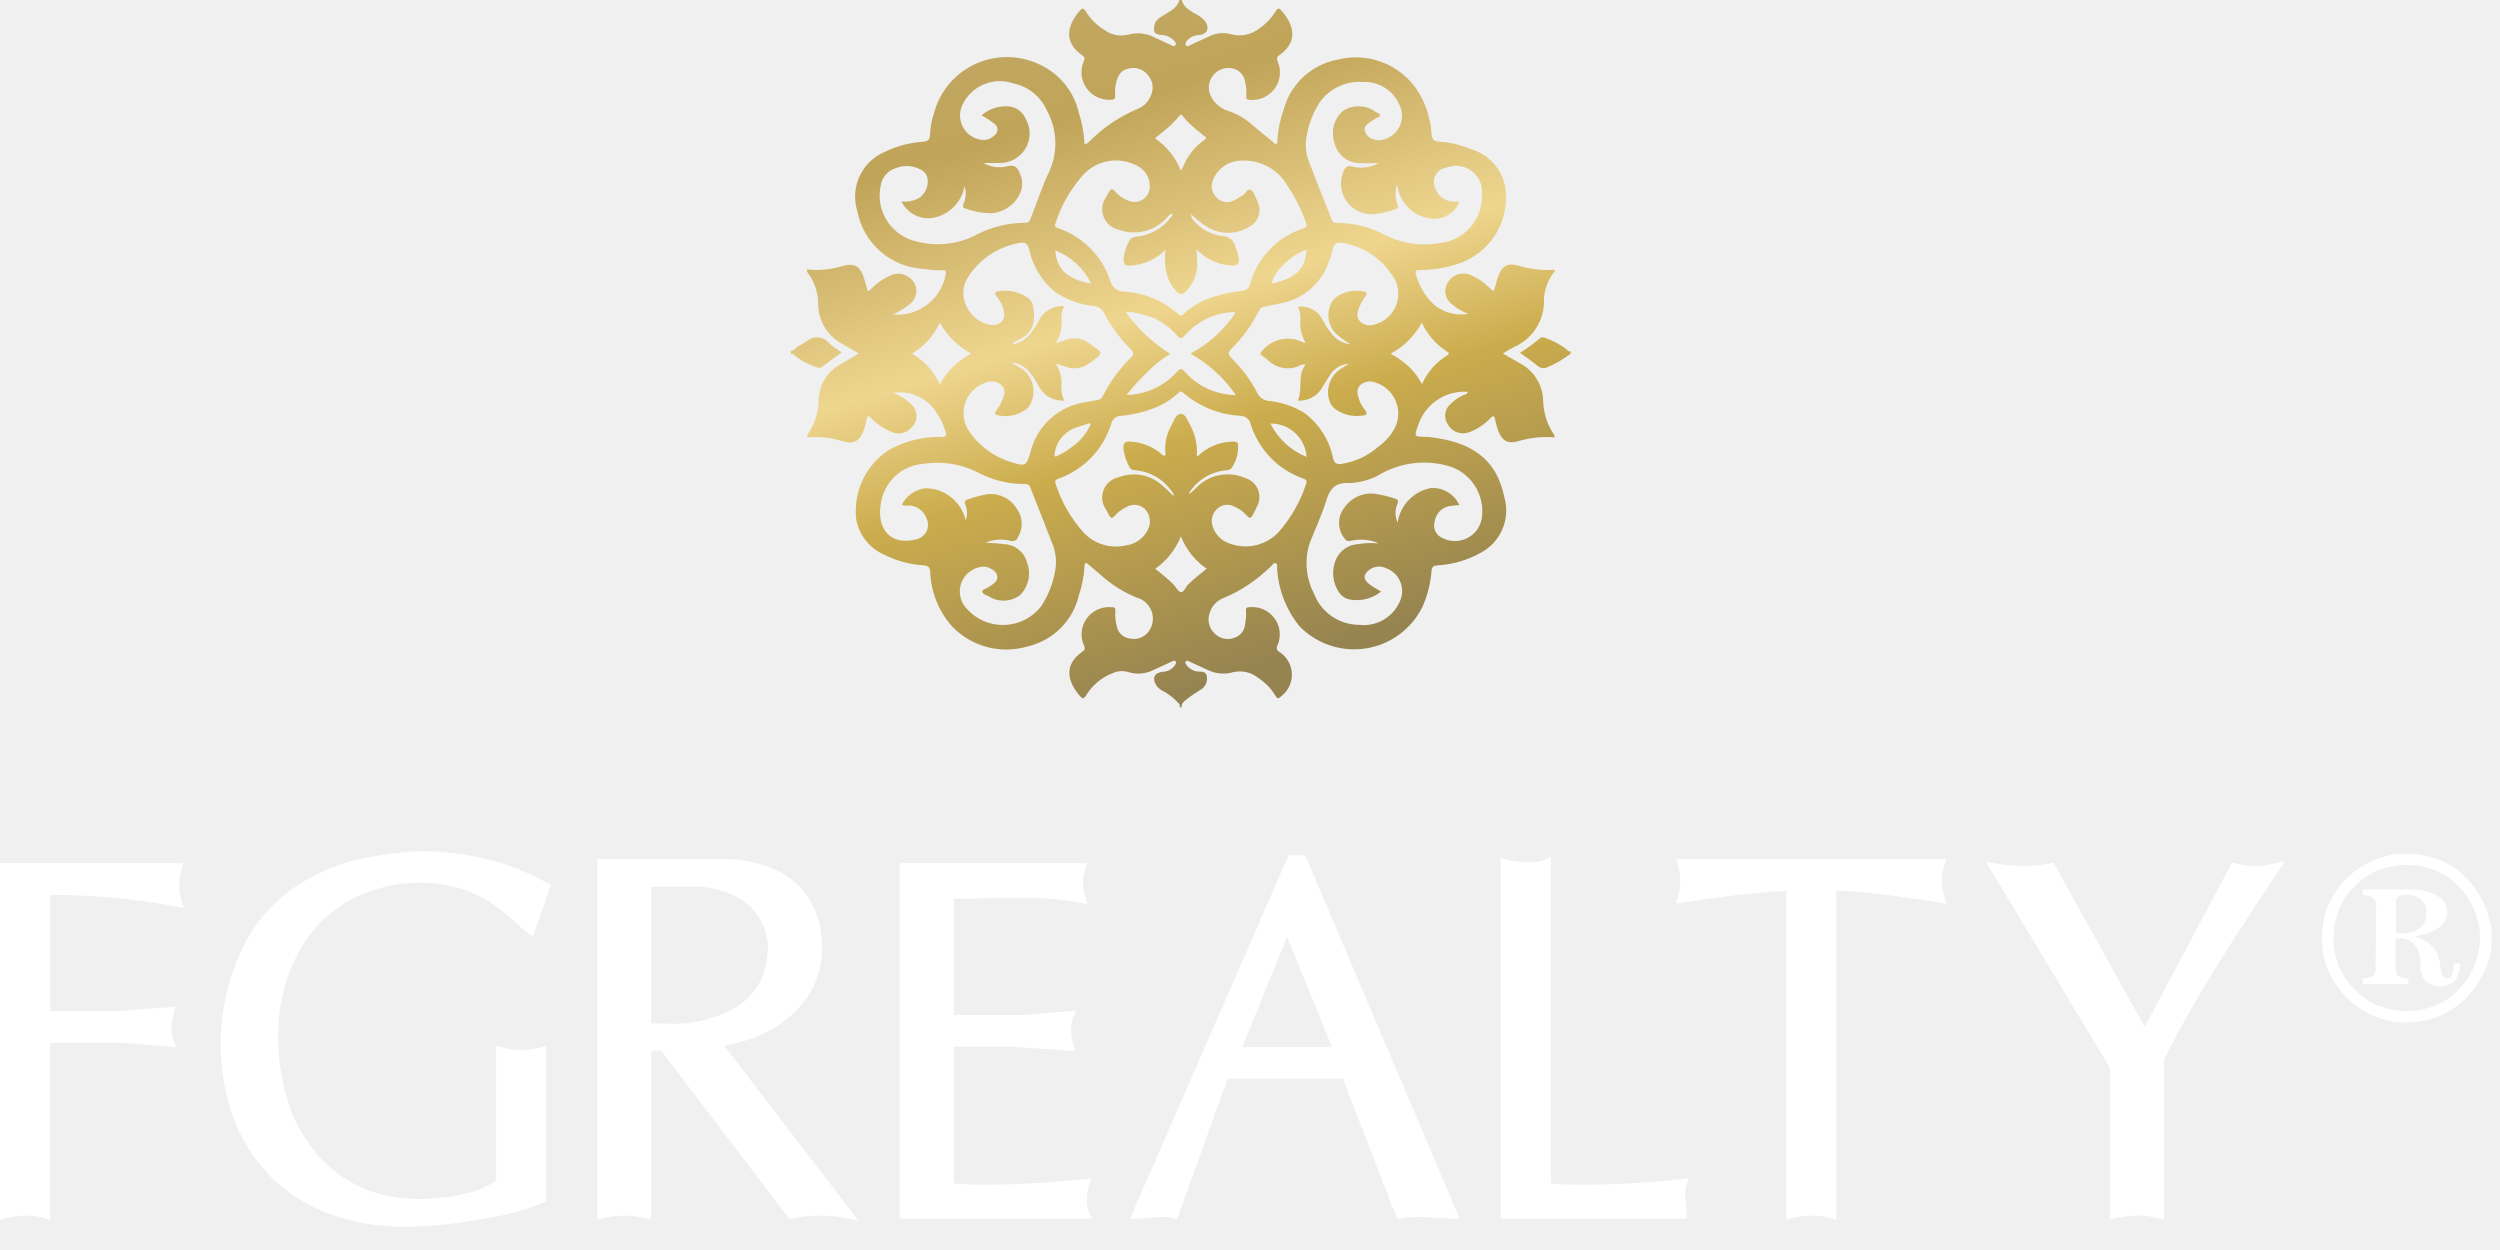
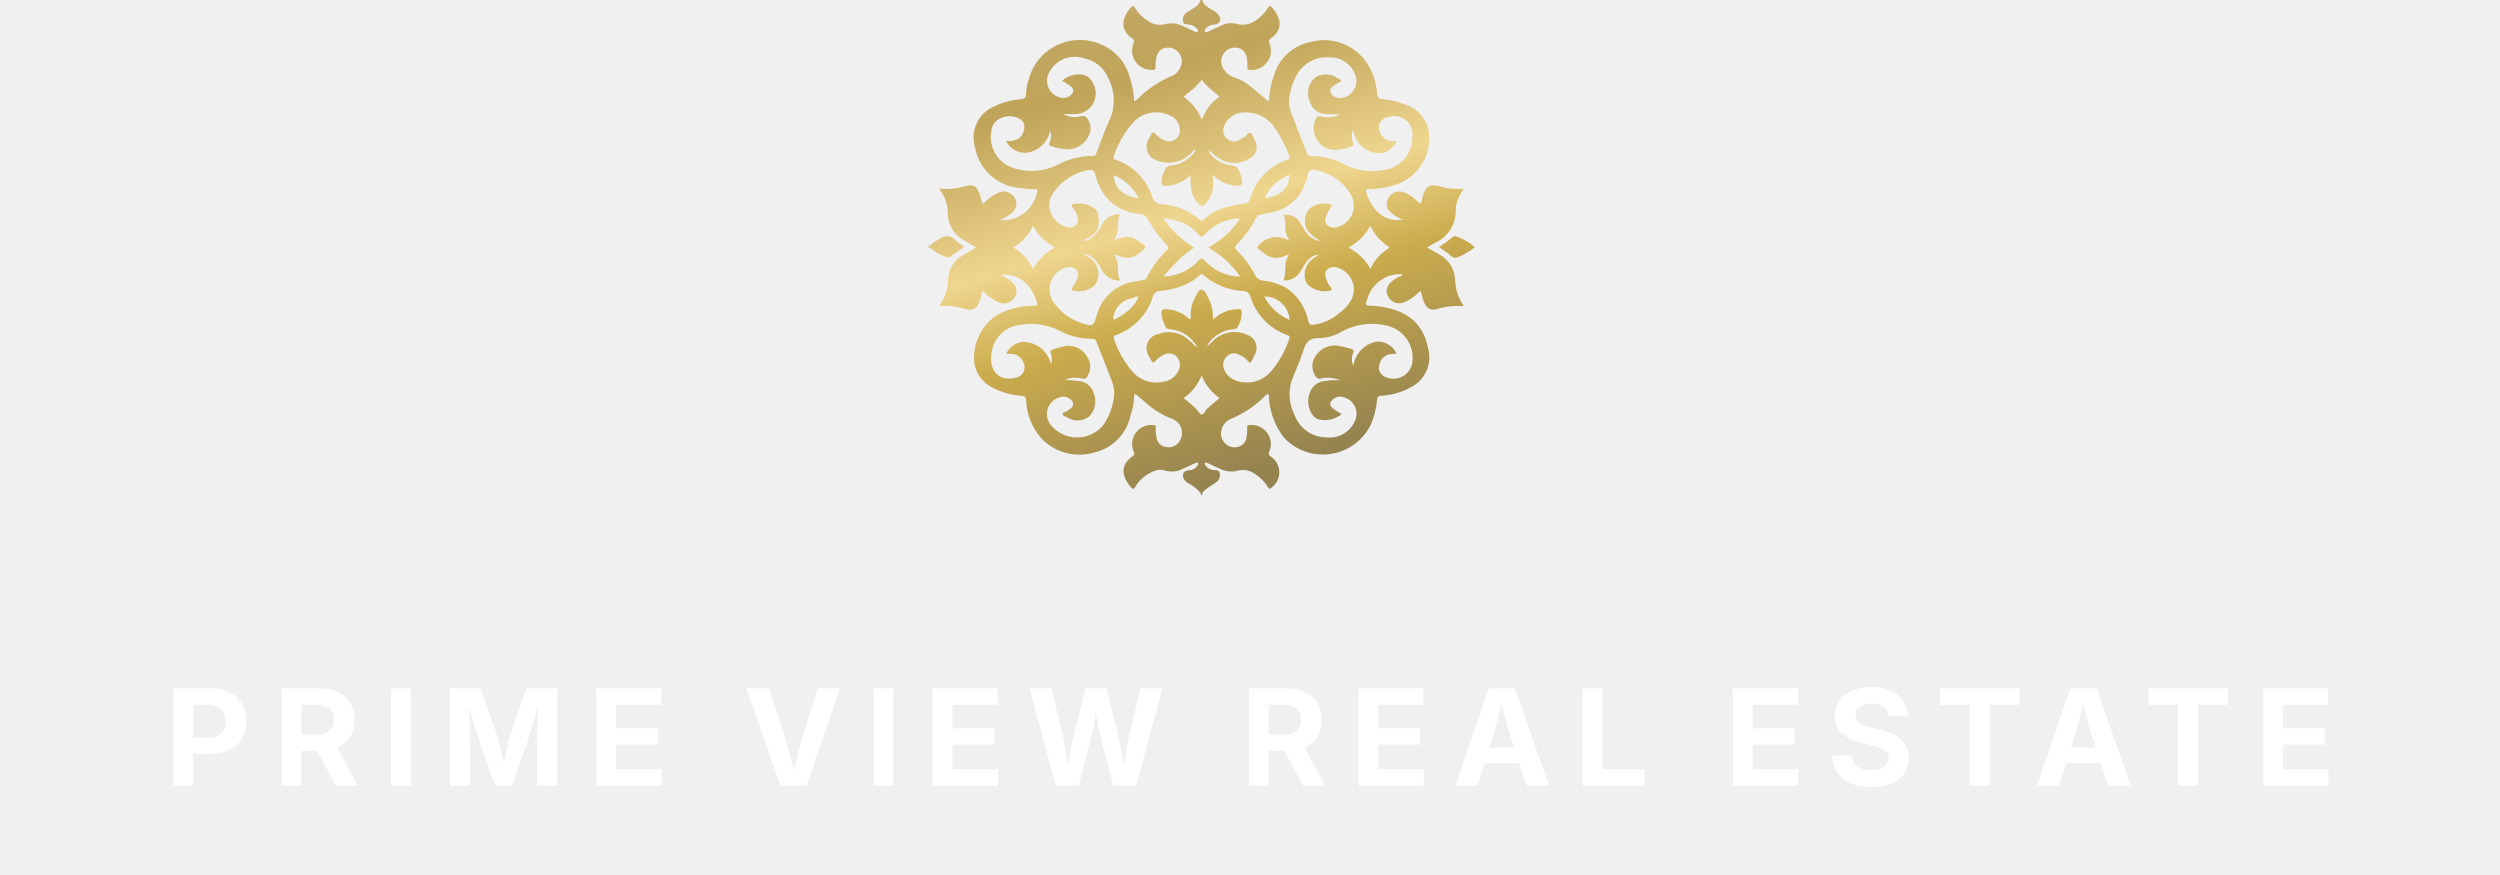
- <svg xmlns="http://www.w3.org/2000/svg" width="98" height="49" fill="none" viewBox="0 0 98 49">
+ <svg xmlns="http://www.w3.org/2000/svg" width="140" height="49" fill="none" viewBox="0 0 140 49">
  <defs>
    <linearGradient id="logo_svg__a" x1="50.724" x2="40.461" y1="27.727" y2="-5.946" gradientUnits="userSpaceOnUse">
      <stop offset=".05" stop-color="#958350" />
      <stop offset=".32" stop-color="#CBAC4D" />
      <stop offset=".47" stop-color="#EFD68F" />
      <stop offset=".7" stop-color="#C0A459" />
      <stop offset="1" stop-color="#C2AC70" />
    </linearGradient>
  </defs>
-   <path fill="url(#logo_svg__a)" fill-rule="evenodd" d="M46.338 27.724h-.097c.042-.108-.05-.16-.104-.222a2.1 2.1 0 0 0-.559-.42.7.7 0 0 1-.253-.218c-.173-.272-.074-.49.24-.529a.6.6 0 0 0 .495-.261c.028-.047.069-.103.017-.154s-.094-.008-.134.01c-.237.107-.47.22-.707.324a1.32 1.32 0 0 1-1.013.09.87.87 0 0 0-.595.038c-.444.17-.818.484-1.062.89-.067.104-.115.145-.214.033-.456-.514-.718-1.202.073-1.757.093-.065.125-.12.07-.235a1.06 1.06 0 0 1 .102-1.067 1.08 1.08 0 0 1 .981-.444c.128-.006.152.052.145.158-.016.193.002.388.053.576a.59.59 0 0 0 .507.493c.294.067.6-.054.766-.304a.853.853 0 0 0-.484-1.297 4.7 4.7 0 0 1-1.407-.884q-.24-.205-.482-.408c-.035-.03-.071-.08-.123-.058-.051.021-.038.084-.04.129a4.3 4.3 0 0 1-.217 1.112 2.68 2.68 0 0 1-1.995 2.015 2.94 2.94 0 0 1-2.977-.776 3.42 3.42 0 0 1-.86-2.136c-.015-.18-.068-.246-.258-.26a4 4 0 0 1-1.582-.435 1.86 1.86 0 0 1-1.062-1.386 2.86 2.86 0 0 1 1.27-2.696 4.06 4.06 0 0 1 2.074-.519c.172 0 .21-.05.158-.212-.092-.31-.24-.6-.434-.86a1.71 1.71 0 0 0-1.616-.654c.277.103.528.266.735.476a.615.615 0 0 1-.026.891.66.66 0 0 1-.754.173 2.25 2.25 0 0 1-.82-.55c-.093-.091-.148-.123-.175.048a2.2 2.2 0 0 1-.114.42c-.157.429-.386.57-.827.437a3.7 3.7 0 0 0-1.318-.155c-.031 0-.066 0-.084-.07a2.46 2.46 0 0 0 .465-1.446 1.61 1.61 0 0 1 .823-1.327c.242-.145.486-.287.745-.44-.223-.13-.436-.256-.652-.378a1.78 1.78 0 0 1-.939-1.638 2.04 2.04 0 0 0-.35-1.065c-.035-.058-.107-.102-.084-.214.482.053.97.003 1.43-.146.44-.108.647.03.793.46.058.173.098.351.147.53.106-.015.15-.101.213-.157.2-.19.432-.343.686-.452a.69.69 0 0 1 .715.067.646.646 0 0 1 .059 1.043c-.205.18-.441.322-.696.42 1.01.1 1.925-.598 2.09-1.595.03-.12-.03-.141-.127-.138q-.353.01-.702-.05a2.79 2.79 0 0 1-2.643-2.278 1.903 1.903 0 0 1 1.097-2.32 4 4 0 0 1 1.47-.389c.195-.015.286-.077.286-.29.012-.283.065-.563.156-.83a2.94 2.94 0 0 1 1.674-1.952 2.97 2.97 0 0 1 2.578.099A2.76 2.76 0 0 1 42.286 4.4q.196.61.228 1.249c.117 0 .157-.084.216-.129a5.9 5.9 0 0 1 1.883-1.259.9.9 0 0 0 .507-.53.74.74 0 0 0-.14-.811.72.72 0 0 0-.748-.229c-.296.055-.416.282-.48.549a1.7 1.7 0 0 0-.039.503c.01.122-.025.168-.16.168a1.09 1.09 0 0 1-.96-.453 1.07 1.07 0 0 1-.11-1.053c.04-.106.047-.168-.058-.238-.776-.53-.567-1.214-.09-1.754.085-.097.143-.1.218.019.184.306.441.562.748.747.259.19.588.257.902.184a1.42 1.42 0 0 1 1.06.107c.215.097.423.201.64.297.054.024.13.075.175.006s-.012-.123-.051-.175a.7.7 0 0 0-.517-.228c-.243-.026-.297-.1-.264-.344.031-.231.208-.33.382-.438.244-.151.519-.274.603-.588h.097c.058.278.292.39.5.526.161.073.305.18.421.314.174.266.074.498-.234.534a.66.66 0 0 0-.476.21c-.045.057-.102.125-.05.194.05.069.12.013.176-.012.237-.105.467-.223.706-.325.26-.14.564-.18.851-.109.395.12.824.037 1.146-.22.261-.18.482-.412.647-.681.059-.092.108-.137.2-.035.47.522.725 1.204-.051 1.757-.1.072-.133.121-.08.252.154.35.11.755-.113 1.065a1.09 1.09 0 0 1-.979.446c-.127-.005-.149-.057-.14-.168a1.7 1.7 0 0 0-.046-.552.63.63 0 0 0-.416-.495.77.77 0 0 0-.84.259.76.76 0 0 0-.05.873c.144.247.376.43.65.516.332.109.638.284.9.514a43 43 0 0 0 .845.697c.04.033.071.106.136.075s.04-.101.043-.153c.026-.403.108-.8.245-1.181a2.7 2.7 0 0 1 2.127-1.965 2.89 2.89 0 0 1 3.28 1.489c.227.447.36.936.393 1.437.016.23.118.279.311.293.422.03.835.128 1.225.288a1.92 1.92 0 0 1 1.351 1.484 2.73 2.73 0 0 1-1.648 2.938 4.7 4.7 0 0 1-1.684.32c-.169 0-.213.035-.16.206.103.348.275.673.507.954.375.445.96.657 1.535.558a2.1 2.1 0 0 1-.646-.385.623.623 0 0 1-.154-.844.7.7 0 0 1 .909-.285c.245.107.471.255.667.437.07.06.12.15.235.175.045-.168.084-.33.132-.489.155-.479.377-.628.86-.49.441.13.904.184 1.364.155.009 0 .019.022.032.04a2 2 0 0 0-.434 1.055 1.97 1.97 0 0 1-1.166 1.931c-.146.073-.286.16-.445.252.24.138.448.26.658.378.556.285.91.85.923 1.471.012.493.17.972.452 1.378.005.007-.01.028-.023.062a3.8 3.8 0 0 0-1.429.158c-.396.108-.61-.03-.76-.412a3 3 0 0 1-.122-.441c-.032-.158-.077-.168-.19-.054a2.16 2.16 0 0 1-.822.546.68.68 0 0 1-.84-.302.603.603 0 0 1 .112-.81c.148-.15.325-.27.52-.35.05-.022.134-.016.137-.117a1 1 0 0 0-.119-.01 1.915 1.915 0 0 0-1.834 1.372c-.136.382-.136.383.253.401.072 0 .146 0 .218.01 1.572.176 2.622.8 2.936 2.396a1.87 1.87 0 0 1-.918 2.127 3.9 3.9 0 0 1-1.71.504c-.156.012-.221.054-.237.221-.037.491-.16.972-.363 1.422a2.987 2.987 0 0 1-4.807.75 3.95 3.95 0 0 1-.88-2.24c-.01-.085.036-.203-.063-.237-.075-.025-.131.08-.192.13a5.8 5.8 0 0 1-1.864 1.242.88.88 0 0 0-.517.552.75.75 0 0 0 .164.809c.19.211.488.29.76.202a.62.62 0 0 0 .457-.566q.05-.25.032-.503c-.008-.105.028-.146.136-.142.382-.04.757.126.983.436.227.31.27.715.114 1.065a.17.17 0 0 0 .056.24 1.06 1.06 0 0 1 .088 1.754c-.09.09-.143.106-.217-.016a2.1 2.1 0 0 0-.666-.696 1.15 1.15 0 0 0-.982-.239 1.4 1.4 0 0 1-1.013-.084q-.365-.164-.729-.335c-.043-.02-.096-.046-.133 0-.036.045 0 .093.025.133a.63.63 0 0 0 .547.266c.253.004.276.148.26.335a.5.5 0 0 1-.26.385 5 5 0 0 0-.501.34c-.107.085-.246.169-.234.34zM31 13.749c.14 0 .203-.128.31-.185s.2-.115.297-.178a.62.62 0 0 1 .898.07q.229.203.494.355c-.272.198-.532.387-.79.58-.077.057-.148.025-.22 0a2.8 2.8 0 0 1-.794-.42c-.056-.042-.097-.13-.194-.084v-.139zm30.565.118q-.413.316-.89.523a.36.36 0 0 1-.417-.06c-.207-.18-.442-.327-.675-.499q.413-.257.783-.572c.079-.07.162-.03.24 0 .276.098.536.237.771.41.06.043.1.124.193.108zm-20.086-.454c.092-.026.189-.045.279-.084a.97.97 0 0 1 .961.143c.546.379.546.365.008.747a.96.96 0 0 1-.959.154c-.109-.042-.224-.07-.381-.118.138.219.216.47.224.729-.03.245.006.494.103.722a1.07 1.07 0 0 1-.962-.504 3 3 0 0 0-.422-.645 1 1 0 0 0-.699-.346c.195.11.33.179.456.263.467.36.564 1.022.22 1.499a1.33 1.33 0 0 1-1.182.306c-.139-.021-.149-.08-.065-.193a2 2 0 0 0 .227-.398c.084-.195.153-.41-.024-.587a.57.57 0 0 0-.613-.105 1.26 1.26 0 0 0-.712 1.832 3.06 3.06 0 0 0 1.754 1.302c.493.16.548.115.692-.37a2.61 2.61 0 0 1 2.24-2.006c.128-.02.253-.05.383-.069a.26.26 0 0 0 .223-.158 5.7 5.7 0 0 1 1.109-1.518c.12-.125.108-.193-.005-.311a5.7 5.7 0 0 1-1.037-1.395.5.5 0 0 0-.413-.305 3.26 3.26 0 0 1-1.552-.573 2.94 2.94 0 0 1-.989-1.65c-.055-.225-.163-.289-.373-.252a3 3 0 0 0-2.046 1.381 1.1 1.1 0 0 0-.137.817c.107.51.508.907 1.02 1.014.428.046.651-.216.524-.623a1.3 1.3 0 0 0-.245-.47c-.147-.172-.055-.211.105-.232.357-.05.72.027 1.025.217a.52.52 0 0 1 .265.305c.114.55.085 1.064-.46 1.343a2 2 0 0 0-.17.093c-.05.034-.141.028-.142.136.232-.053.444-.172.61-.342.168-.185.308-.395.414-.62.192-.36.577-.572.984-.545a1.1 1.1 0 0 0-.097.626c.007.259-.056.515-.181.743-.02.017-.053.037-.025.064s.053.008.07-.02zm9.647.02.06-.005-.027-.032a1.46 1.46 0 0 1-.187-.813 1 1 0 0 0-.096-.562.96.96 0 0 1 .974.516c.108.216.242.42.4.604.173.2.417.327.682.354a5 5 0 0 1-.562-.412 1.03 1.03 0 0 1-.061-1.381 1.36 1.36 0 0 1 1.142-.278c.14.022.15.084.07.194a2 2 0 0 0-.227.4c-.084.195-.15.41.026.587.167.15.407.19.614.1a1.243 1.243 0 0 0 .78-1.679 2.88 2.88 0 0 0-2.04-1.494c-.238-.056-.407-.01-.44.28a1.8 1.8 0 0 1-.134.413 2.44 2.44 0 0 1-1.82 1.647q-.342.077-.69.143a.29.29 0 0 0-.24.168 5.7 5.7 0 0 1-1.092 1.502c-.14.145-.113.215.01.343.404.397.744.854 1.008 1.355.077.184.25.312.45.331.493.047.97.206 1.393.464.593.437 1 1.078 1.14 1.799.045.181.131.224.303.212a2.8 2.8 0 0 0 1.458-.671c.28-.195.508-.455.666-.756.163-.339.168-.733.013-1.076a1.28 1.28 0 0 0-.819-.703.56.56 0 0 0-.565.121c-.157.153-.104.345-.049.523.051.162.134.313.243.444.112.136.069.197-.085.217a1.44 1.44 0 0 1-1.063-.24.63.63 0 0 1-.258-.369c-.14-.475.06-.985.486-1.24.094-.064.192-.122.288-.183a.94.94 0 0 0-.753.464c-.128.186-.235.386-.36.574a1.04 1.04 0 0 1-.889.411c.205-.47-.03-.992.303-1.408a.24.24 0 0 0-.216.03c-.422.204-.928.12-1.259-.211a3 3 0 0 0-.232-.176c-.096-.066-.077-.11 0-.182a1.31 1.31 0 0 1 1.604-.342q.022.009.047.013zm-4.532 5.91c.061-.008.072-.006.076-.01l.212-.198a1.7 1.7 0 0 1 1.922-.4.777.777 0 0 1 .47 1.118c-.047.118-.114.23-.172.346s-.117.135-.213.025a1.36 1.36 0 0 0-.507-.367.575.575 0 0 0-.658.078.65.65 0 0 0-.194.684c.094.315.334.567.645.678a1.78 1.78 0 0 0 1.975-.47 5.4 5.4 0 0 0 1.052-1.863c.048-.132-.015-.168-.12-.204a3.32 3.32 0 0 1-2.059-2.142.41.41 0 0 0-.386-.318 3.73 3.73 0 0 1-2.256-.905c-.102-.098-.153-.023-.219.037a3 3 0 0 1-.813.522c-.45.185-.926.301-1.41.347a.396.396 0 0 0-.376.3 3.31 3.31 0 0 1-2.07 2.16c-.11.04-.16.085-.112.209a5.25 5.25 0 0 0 1.088 1.896 1.74 1.74 0 0 0 1.688.51 1.1 1.1 0 0 0 .874-.691.69.69 0 0 0-.178-.756.61.61 0 0 0-.706-.048 1.4 1.4 0 0 0-.462.348c-.084.093-.136.098-.195-.014-.045-.084-.1-.168-.142-.252a.814.814 0 0 1 .523-1.26c.56-.21 1.19-.1 1.645.285q.261.224.5.473a.38.38 0 0 0-.105-.232 1.92 1.92 0 0 0-1.34-.788c-.1-.016-.221 0-.28-.11a1.8 1.8 0 0 1-.254-.775c-.004-.188.066-.26.258-.245a2.02 2.02 0 0 1 1.22.476c.042.037.078.092.144.068.05-.018.03-.059.025-.1-.035-.38.05-.76.241-1.091.091-.176.176-.444.367-.44.192.004.268.273.365.447.2.366.29.78.258 1.196.03.006.042.011.046.008q.055-.046.109-.095c.348-.296.79-.462 1.248-.468.084 0 .191-.016.212.106.022.307-.054.614-.218.876-.079.168-.245.13-.38.157a1.9 1.9 0 0 0-1.336.898zM45.987 8.38c-.147 0-.187.101-.253.163a1.72 1.72 0 0 1-1.869.464.82.82 0 0 1-.598-.496.81.81 0 0 1 .086-.77c.032-.065.072-.126.104-.191.066-.137.133-.19.258-.042.133.154.302.273.492.347.19.094.416.08.594-.035a.6.6 0 0 0 .271-.526.88.88 0 0 0-.483-.787 1.745 1.745 0 0 0-2.081.299 5.2 5.2 0 0 0-1.134 1.953c-.046.125.014.153.109.187a3.26 3.26 0 0 1 2.04 2.065c.06.242.276.414.526.42.8.047 1.561.363 2.158.895.09.084.14.022.2-.033.246-.223.527-.404.832-.537a5.5 5.5 0 0 1 1.46-.356.33.33 0 0 0 .3-.251 3.21 3.21 0 0 1 2.087-2.196c.132-.043.156-.099.109-.226a6.5 6.5 0 0 0-.752-1.486 1.94 1.94 0 0 0-1.728-.945 1.21 1.21 0 0 0-1.197.847.64.64 0 0 0 .226.652c.173.143.417.17.617.066.12-.047.22-.137.338-.19.13-.06.18-.31.345-.215.113.065.155.251.227.39a1 1 0 0 1 .036.089.73.73 0 0 1-.338.955 1.56 1.56 0 0 1-1.556.057 3 3 0 0 1-.732-.563c.034.174.034.174.107.258.29.344.703.565 1.152.615a.5.5 0 0 1 .479.391c.023.078.057.151.084.228.144.48.04.594-.446.509a1.96 1.96 0 0 1-1.158-.622c.013.187.03.314.03.442a1.54 1.54 0 0 1-.455 1.23.22.22 0 0 1-.353-.01 1.52 1.52 0 0 1-.414-.83 2.6 2.6 0 0 1-.02-.803 2.08 2.08 0 0 1-1.378.619c-.208.02-.272-.067-.266-.26a1.8 1.8 0 0 1 .19-.645.34.34 0 0 1 .306-.227 1.92 1.92 0 0 0 1.451-.9zm-7.37 12.891c.248.02.499.024.744.06a.96.96 0 0 1 .894.706c.177.45.067.961-.278 1.3-.366.266-.86.277-1.236.027-.09-.04-.233-.074-.233-.18 0-.093.15-.1.225-.158.04-.03.085-.05.123-.078.117-.084.253-.175.239-.34-.016-.181-.163-.27-.31-.344a.55.55 0 0 0-.378-.034.98.98 0 0 0-.72.61.97.97 0 0 0 .135.932 1.897 1.897 0 0 0 3.007-.027 3.7 3.7 0 0 0 .525-1.319 1.9 1.9 0 0 0-.067-1.025c-.291-.76-.596-1.516-.892-2.274a.196.196 0 0 0-.213-.154 3.9 3.9 0 0 1-1.89-.473 3.5 3.5 0 0 0-2.102-.317 1.82 1.82 0 0 0-1.665 1.574c-.169 1.011.422 1.628 1.35 1.393a.585.585 0 0 0 .435-.852.75.75 0 0 0-.694-.483c-.085-.007-.174.037-.259-.037.184-.365.547-.608.957-.64a1.63 1.63 0 0 1 1.542 1.265.9.9 0 0 0-.013-.623c-.042-.102-.034-.162.085-.198q.388-.143.797-.212c.466-.042.914.19 1.147.592.23.328.24.76.028 1.1a.22.22 0 0 1-.289.136 1.6 1.6 0 0 0-.986.074zM54.026 6.394c-.227 0-.454.013-.676 0a1.01 1.01 0 0 1-1.03-.765 1.17 1.17 0 0 1 .328-1.285c.395-.25.905-.233 1.282.045l.021.012c.055.033.143.05.146.115.004.088-.102.084-.157.122-.055.039-.142.078-.208.126-.123.092-.268.183-.234.364a.48.48 0 0 0 .33.33.57.57 0 0 0 .309.03.96.96 0 0 0 .703-.485.95.95 0 0 0 .036-.85 1.48 1.48 0 0 0-1.436-.94 1.92 1.92 0 0 0-1.693.776 3.5 3.5 0 0 0-.513 1.273c-.076.332-.06.679.05 1.002.295.784.612 1.56.918 2.342a.18.18 0 0 0 .2.134 4 4 0 0 1 1.955.504c.64.308 1.36.408 2.06.286a1.83 1.83 0 0 0 1.673-1.878 1.02 1.02 0 0 0-.385-.939 1.03 1.03 0 0 0-1.01-.142.572.572 0 0 0-.437.797.77.77 0 0 0 .685.533c.085.009.176-.024.258.021a1.07 1.07 0 0 1-1.013.66 1.516 1.516 0 0 1-1.416-1.343 1.05 1.05 0 0 0 .009.772c.038.093.033.152-.073.185-.31.12-.637.19-.97.206a1.21 1.21 0 0 1-.994-.575 1.2 1.2 0 0 1-.063-1.141.243.243 0 0 1 .32-.16 1.43 1.43 0 0 0 1.023-.12zm.107 16.801c-.352.28-.81.389-1.251.3a.65.65 0 0 1-.377-.252 1.35 1.35 0 0 1-.144-1.292 1 1 0 0 1 .883-.623q.4-.063.803-.03a1.72 1.72 0 0 0-1.062-.104c-.098.02-.18.04-.259-.06a.975.975 0 0 1-.044-1.213 1.28 1.28 0 0 1 1.267-.56q.371.064.73.183c.119.037.15.084.101.21a.87.87 0 0 0 .008.73c.1-.688.632-1.234 1.32-1.356.47-.02.905.246 1.098.672a3 3 0 0 0-.407.042.72.72 0 0 0-.56.602.54.54 0 0 0 .176.57c.296.208.679.253 1.016.118s.582-.43.65-.785a1.847 1.847 0 0 0-1.405-2.108 3.48 3.48 0 0 0-2.5.31 2.6 2.6 0 0 1-1.292.386c-.544-.028-.75.22-.896.69-.175.568-.431 1.112-.65 1.667a2.58 2.58 0 0 0 .176 1.988c.28.731.986 1.214 1.773 1.214a1.54 1.54 0 0 0 1.599-.946.955.955 0 0 0-.546-1.274.64.64 0 0 0-.667.066c-.235.182-.244.369-.006.552.138.107.295.189.474.302zm-18.804-15.3c.237.03.478-.015.69-.126.37-.237.479-.833.168-1.062a1.14 1.14 0 0 0-1.07-.117.85.85 0 0 0-.597.702c-.1.48-.004.98.267 1.389.272.41.695.695 1.178.793.73.184 1.502.111 2.184-.207a4.26 4.26 0 0 1 2.046-.535.17.17 0 0 0 .185-.12c.022-.061.049-.12.072-.18.221-.563.409-1.141.67-1.685a2.67 2.67 0 0 0-.084-2.416 1.83 1.83 0 0 0-1.322-1.063 1.62 1.62 0 0 0-1.988.84.96.96 0 0 0 .013.86c.14.27.4.458.7.508a.58.58 0 0 0 .535-.168.273.273 0 0 0 .008-.455 3.4 3.4 0 0 0-.506-.33c.27-.238.62-.365.98-.357a.795.795 0 0 1 .747.489c.212.364.209.814-.009 1.174s-.615.575-1.038.56c-.202.009-.404 0-.607 0 .286.164.626.21.946.126.3-.076.394.062.481.282a.9.9 0 0 1 .012.773 1.34 1.34 0 0 1-1.164.792 3 3 0 0 1-.973-.185c-.117-.033-.122-.088-.08-.195a1 1 0 0 0 .038-.692 1.53 1.53 0 0 1-1.383 1.268 1.19 1.19 0 0 1-1.097-.672zm8.822 7.587a2.7 2.7 0 0 0 1.977-.901c.126-.143.188-.157.324 0a2.7 2.7 0 0 0 1.998.905 5.4 5.4 0 0 0-1.784-1.626 4.86 4.86 0 0 0 1.762-1.595c-.036-.02-.05-.032-.062-.033a2.68 2.68 0 0 0-1.92.915c-.132.15-.196.126-.313-.007a2.6 2.6 0 0 0-.888-.664 4 4 0 0 0-1.124-.26 6.1 6.1 0 0 0 1.752 1.654 4.8 4.8 0 0 0-.904.72 9 9 0 0 0-.817.9zm11.59-.42a2.55 2.55 0 0 1 .995-1.138c.059-.038.085-.08.011-.127a2.7 2.7 0 0 1-1.013-1.151c-.277.517-.702.94-1.22 1.218q.38.207.7.496.323.308.532.701zM38.076 13.86a3 3 0 0 1-1.231-1.212c-.233.506-.616.93-1.098 1.213.482.278.866.698 1.098 1.202.28-.515.71-.935 1.233-1.205zm8.214-7.173c.039-.06.062-.09.078-.124.172-.439.47-.818.855-1.091.129-.078.008-.113-.036-.151-.184-.158-.377-.305-.553-.47-.123-.114-.224-.251-.338-.376-.112.123-.222.251-.338.368a2 2 0 0 1-.197.18 44 44 0 0 1-.487.4c.457.308.81.747 1.012 1.259zm0 14.338a2.8 2.8 0 0 1-1.007 1.271q.38.284.719.615c.097.105.184.288.289.298.12.012.182-.194.283-.296.22-.221.471-.406.727-.62a2.8 2.8 0 0 1-1.013-1.268zm4.923-11.237c-.631.217-1.339.923-1.35 1.328.957-.221 1.305-.559 1.355-1.332zm-8.456 6.853-.046-.053c-.174.058-.347.12-.523.168-.449.152-.775.54-.844 1.007a.15.15 0 0 0 0 .113c.04.05.084 0 .126-.017a3 3 0 0 0 .613-.387c.29-.216.52-.502.669-.83zm.024-5.518a2.7 2.7 0 0 0-1.413-1.312c.046.74.465 1.133 1.418 1.309zm7.02 5.482a2.73 2.73 0 0 0 1.418 1.306 1.406 1.406 0 0 0-1.413-1.31z" clip-rule="evenodd" />
-   <path fill="#fff" d="M93.064 39.832a3.6 3.6 0 0 1-.561-.305A4 4 0 0 1 92 39.12a3.7 3.7 0 0 1-.742-1.087 2.8 2.8 0 0 1-.176-.597 3.8 3.8 0 0 1-.002-1.308q.056-.316.182-.61.126-.297.307-.563.183-.283.418-.524c.318-.306.689-.55 1.095-.723q.29-.128.604-.184c.44-.076.89-.076 1.33 0a3 3 0 0 1 .623.191q.3.126.57.305.276.188.512.424.217.244.396.518.174.27.3.568l.006.01c.171.405.257.84.253 1.278 0 .428-.095.852-.279 1.24q-.136.301-.325.572a4 4 0 0 1-.44.532q-.236.225-.51.401a3.2 3.2 0 0 1-.563.29 3 3 0 0 1-.606.17q-.341.06-.687.058a3.1 3.1 0 0 1-1.202-.249m.166-5.719q-.26.106-.493.262-.235.158-.427.366a3 3 0 0 0-.364.426 3 3 0 0 0-.266.501 3.1 3.1 0 0 0-.204 1.104 2.9 2.9 0 0 0 .204 1.105q.111.256.266.489.162.233.368.428.197.21.436.374.226.155.484.258.259.102.534.153.281.055.569.054c.38.002.758-.07 1.11-.211q.26-.103.49-.256.232-.158.422-.365.205-.199.366-.435.154-.234.26-.493.105-.255.17-.524v-.027c.082-.357.085-.726.01-1.084a4 4 0 0 0-.181-.576 2.9 2.9 0 0 0-.622-.94 2.2 2.2 0 0 0-.41-.348 2.96 2.96 0 0 0-1.597-.472 3 3 0 0 0-1.126.211m2.046 4.478a1 1 0 0 1-.134-.082.6.6 0 0 1-.126-.131 1 1 0 0 1-.102-.223 1 1 0 0 1-.035-.279 2 2 0 0 0-.034-.427.8.8 0 0 0-.263-.499.88.88 0 0 0-.572-.16h-.102v1.127a.47.47 0 0 0 .093.325c.109.07.235.108.364.113l.044.006v.211h-1.79v-.211l.044-.01a.76.76 0 0 0 .36-.101.42.42 0 0 0 .103-.334l.02-2.385a.4.4 0 0 0-.12-.334l-.006-.01c-.031-.033-.118-.079-.357-.112l-.044-.005v-.204h1.834q.302-.003.598.058.249.051.468.181a.77.77 0 0 1 .421.65.76.76 0 0 1-.325.603 1.6 1.6 0 0 1-.4.203 4 4 0 0 1-.557.147q.177.058.345.138.165.08.3.204a1.2 1.2 0 0 1 .347.725c.007.051.012.078.015.113l.005.044q.04.417.253.417a.215.215 0 0 0 .198-.147 1 1 0 0 0 .041-.117l.011-.057q.02-.106.02-.215v-.047h.227v.093q.001.169-.05.332a.7.7 0 0 1-.15.261.7.7 0 0 1-.25.153q-.166.055-.34.052a.84.84 0 0 1-.358-.07zm-1.25-2.025.05.007.031.006.034.005h.01a1.4 1.4 0 0 0 .403-.054.9.9 0 0 0 .306-.163.69.69 0 0 0 .258-.573.67.67 0 0 0-.204-.516.8.8 0 0 0-.571-.203.63.63 0 0 0-.333.073.2.2 0 0 0-.066.085.4.4 0 0 0-.023.152v1.181zm-81.112 11.02a6.5 6.5 0 0 1-2.067-1.239v.015l-.247-.25a6.5 6.5 0 0 1-1.451-2.296 8.3 8.3 0 0 1-.499-2.934v-.008a8.9 8.9 0 0 1 .926-3.853 6.1 6.1 0 0 1 2.034-2.282 7.6 7.6 0 0 1 2.365-1.034 15 15 0 0 1 2.417-.341h.008q.86 0 1.712.124.879.127 1.721.407a9.3 9.3 0 0 1 1.656.74l.108.063-.708 2.005-.146-.078a8 8 0 0 1-.6-.525 8 8 0 0 0-1.017-.788 4.6 4.6 0 0 0-1.161-.503 5.5 5.5 0 0 0-1.568-.204 5.8 5.8 0 0 0-2.431.555 5.03 5.03 0 0 0-2.055 1.82 6.6 6.6 0 0 0-.996 3.284q-.008.12-.008.372a8.2 8.2 0 0 0 .391 2.572c.238.745.62 1.437 1.126 2.035a5 5 0 0 0 1.747 1.305 5.4 5.4 0 0 0 2.227.453 7.5 7.5 0 0 0 1.842-.212 3.8 3.8 0 0 0 1.21-.5v-5.292l.182.047a2.9 2.9 0 0 0 1.602 0l.181-.047v6.083l-.08.043a9.3 9.3 0 0 1-2.384.65 16.5 16.5 0 0 1-2.701.305h-.185c-.049 0-.116.006-.176.006a8.4 8.4 0 0 1-2.975-.498m20.346.183a5.4 5.4 0 0 0-2.225 0l-.086.019-5.03-6.6h-.394v6.626l-.18-.047a3.45 3.45 0 0 0-1.755 0l-.18.047V33.678h4.86a4.9 4.9 0 0 1 2.168.436 3 3 0 0 1 1.342 1.22 3.6 3.6 0 0 1 .44 1.78c.024.77-.22 1.526-.69 2.138a4.35 4.35 0 0 1-1.614 1.27 6 6 0 0 1-1.523.472l5.257 6.853zm-7.735-7.655q.22.01.56.01a5 5 0 0 0 2.66-.574c.5-.273.895-.702 1.125-1.221a3.7 3.7 0 0 0 .238-1.207 2.4 2.4 0 0 0-.248-.97 2.3 2.3 0 0 0-.921-.959 3.5 3.5 0 0 0-1.883-.429h-1.53zM1.772 47.763a2.3 2.3 0 0 0-.732-.11q-.436.003-.858.113L0 47.814v-13.98h7.193l-.063.197a2.1 2.1 0 0 0-.102.659q0 .337.102.658l.079.24-.242-.044a28 28 0 0 0-2.525-.35 28 28 0 0 0-2.475-.118v4.557h2.74l2.19-.174-.072.214a2 2 0 0 0-.102.58q.006.297.102.58l.068.214-2.186-.173H1.965v6.955zm70.019 0a2.3 2.3 0 0 0-.734-.11q-.437.002-.858.113l-.18.046V34.92c-.233.008-.574.033-1.036.075-.594.055-1.138.117-1.667.191l-.165.023c-.409.057-.857.12-1.228.178l-.235.036.075-.232a2.16 2.16 0 0 0 0-1.317l-.06-.198h10.594l-.067.197a2.1 2.1 0 0 0-.102.658q0 .337.102.66l.075.235-.236-.04c-.176-.03-.601-.102-1.484-.22a30 30 0 0 0-1.759-.204 20 20 0 0 0-.847-.047v12.914zm12.855 0a3.3 3.3 0 0 0-.818-.113 5 5 0 0 0-.94.114l-.175.036v-5.936l-4.867-8.083.318.055q.583.107 1.174.115.534-.003 1.056-.115l.102-.021.052.094 3.522 6.35 3.383-6.363.057-.082.098.024q.392.105.799.112c.27-.004.54-.042.8-.113l.373-.097-.215.327a240 240 0 0 0-1.881 2.87 65 65 0 0 0-1.41 2.302c-.481.823-.9 1.597-1.248 2.302v6.273zm-38.646 0a1.5 1.5 0 0 0-.45-.061q-.114 0-.343.018-.23.021-.41.035-.176.015-.276.016h-.224l6.215-14.246h.65l6.06 14.246h-.228c-.064 0-.168-.005-.338-.016s-.328-.02-.529-.035a6 6 0 0 0-.475-.018 4 4 0 0 0-.761.066l-.118.021-2.134-5.504h-4.516l-1.99 5.524zm2.697-6.716h3.518l-1.759-4.325zm-13.424 6.725V33.835h7.344l-.063.197a2 2 0 0 0-.102.58q.007.299.102.581l.08.246-.247-.051a13 13 0 0 0-2.5-.194c-.314 0-.776.007-1.337.02-.48.01-.876.016-1.16.018v4.559h2.739l2.078-.177-.117.24a1.15 1.15 0 0 0-.102.5c0 .216.035.432.102.638l.069.212-2.494-.172H37.39v5.357q.634.06 1.271.051c.615 0 1.297-.022 2.03-.067a35 35 0 0 0 1.86-.157l.228-.027-.073.224q-.1.31-.102.637v.035c0 .161.035.32.102.467l.103.217zm23.554 0V33.618l.192.065c.275.082.562.12.849.111.243.02.488-.016.716-.101l.211-.11V46.39q.635.058 1.272.051c.614 0 1.294-.022 2.03-.067a37 37 0 0 0 1.861-.157l.224-.027-.068.222a1.4 1.4 0 0 0-.06.416q0 .086.023.296l.033.315.015.165h-.005v.168z" />
+   <g transform="translate(21, 0)">
+     <path fill="url(#logo_svg__a)" fill-rule="evenodd" d="M46.338 27.724h-.097c.042-.108-.05-.16-.104-.222a2.1 2.1 0 0 0-.559-.42.7.7 0 0 1-.253-.218c-.173-.272-.074-.49.24-.529a.6.6 0 0 0 .495-.261c.028-.047.069-.103.017-.154s-.094-.008-.134.01c-.237.107-.47.22-.707.324a1.32 1.32 0 0 1-1.013.09.87.87 0 0 0-.595.038c-.444.17-.818.484-1.062.89-.067.104-.115.145-.214.033-.456-.514-.718-1.202.073-1.757.093-.065.125-.12.07-.235a1.06 1.06 0 0 1 .102-1.067 1.08 1.08 0 0 1 .981-.444c.128-.006.152.052.145.158-.016.193.002.388.053.576a.59.59 0 0 0 .507.493c.294.067.6-.054.766-.304a.853.853 0 0 0-.484-1.297 4.7 4.7 0 0 1-1.407-.884q-.24-.205-.482-.408c-.035-.03-.071-.08-.123-.058-.051.021-.038.084-.04.129a4.3 4.3 0 0 1-.217 1.112 2.68 2.68 0 0 1-1.995 2.015 2.94 2.94 0 0 1-2.977-.776 3.42 3.42 0 0 1-.86-2.136c-.015-.18-.068-.246-.258-.26a4 4 0 0 1-1.582-.435 1.86 1.86 0 0 1-1.062-1.386 2.86 2.86 0 0 1 1.27-2.696 4.06 4.06 0 0 1 2.074-.519c.172 0 .21-.05.158-.212-.092-.31-.24-.6-.434-.86a1.71 1.71 0 0 0-1.616-.654c.277.103.528.266.735.476a.615.615 0 0 1-.026.891.66.66 0 0 1-.754.173 2.25 2.25 0 0 1-.82-.55c-.093-.091-.148-.123-.175.048a2.2 2.2 0 0 1-.114.42c-.157.429-.386.57-.827.437a3.7 3.7 0 0 0-1.318-.155c-.031 0-.066 0-.084-.07a2.46 2.46 0 0 0 .465-1.446 1.61 1.61 0 0 1 .823-1.327c.242-.145.486-.287.745-.44-.223-.13-.436-.256-.652-.378a1.78 1.78 0 0 1-.939-1.638 2.04 2.04 0 0 0-.35-1.065c-.035-.058-.107-.102-.084-.214.482.053.97.003 1.43-.146.44-.108.647.03.793.46.058.173.098.351.147.53.106-.015.15-.101.213-.157.2-.19.432-.343.686-.452a.69.69 0 0 1 .715.067.646.646 0 0 1 .059 1.043c-.205.18-.441.322-.696.42 1.01.1 1.925-.598 2.09-1.595.03-.12-.03-.141-.127-.138q-.353.01-.702-.05a2.79 2.79 0 0 1-2.643-2.278 1.903 1.903 0 0 1 1.097-2.32 4 4 0 0 1 1.47-.389c.195-.015.286-.077.286-.29.012-.283.065-.563.156-.83a2.94 2.94 0 0 1 1.674-1.952 2.97 2.97 0 0 1 2.578.099A2.76 2.76 0 0 1 42.286 4.4q.196.61.228 1.249c.117 0 .157-.084.216-.129a5.9 5.9 0 0 1 1.883-1.259.9.9 0 0 0 .507-.53.74.74 0 0 0-.14-.811.72.72 0 0 0-.748-.229c-.296.055-.416.282-.48.549a1.7 1.7 0 0 0-.039.503c.01.122-.025.168-.16.168a1.09 1.09 0 0 1-.96-.453 1.07 1.07 0 0 1-.11-1.053c.04-.106.047-.168-.058-.238-.776-.53-.567-1.214-.09-1.754.085-.097.143-.1.218.019.184.306.441.562.748.747.259.19.588.257.902.184a1.42 1.42 0 0 1 1.06.107c.215.097.423.201.64.297.054.024.13.075.175.006s-.012-.123-.051-.175a.7.7 0 0 0-.517-.228c-.243-.026-.297-.1-.264-.344.031-.231.208-.33.382-.438.244-.151.519-.274.603-.588h.097c.058.278.292.39.5.526.161.073.305.18.421.314.174.266.074.498-.234.534a.66.66 0 0 0-.476.21c-.045.057-.102.125-.05.194.05.069.12.013.176-.012.237-.105.467-.223.706-.325.26-.14.564-.18.851-.109.395.12.824.037 1.146-.22.261-.18.482-.412.647-.681.059-.092.108-.137.2-.035.47.522.725 1.204-.051 1.757-.1.072-.133.121-.08.252.154.35.11.755-.113 1.065a1.09 1.09 0 0 1-.979.446c-.127-.005-.149-.057-.14-.168a1.7 1.7 0 0 0-.046-.552.63.63 0 0 0-.416-.495.77.77 0 0 0-.84.259.76.76 0 0 0-.05.873c.144.247.376.43.65.516.332.109.638.284.9.514a43 43 0 0 0 .845.697c.04.033.071.106.136.075s.04-.101.043-.153c.026-.403.108-.8.245-1.181a2.7 2.7 0 0 1 2.127-1.965 2.89 2.89 0 0 1 3.28 1.489c.227.447.36.936.393 1.437.016.23.118.279.311.293.422.03.835.128 1.225.288a1.92 1.92 0 0 1 1.351 1.484 2.73 2.73 0 0 1-1.648 2.938 4.7 4.7 0 0 1-1.684.32c-.169 0-.213.035-.16.206.103.348.275.673.507.954.375.445.96.657 1.535.558a2.1 2.1 0 0 1-.646-.385.623.623 0 0 1-.154-.844.7.7 0 0 1 .909-.285c.245.107.471.255.667.437.07.06.12.15.235.175.045-.168.084-.33.132-.489.155-.479.377-.628.86-.49.441.13.904.184 1.364.155.009 0 .019.022.032.04a2 2 0 0 0-.434 1.055 1.97 1.97 0 0 1-1.166 1.931c-.146.073-.286.16-.445.252.24.138.448.26.658.378.556.285.91.85.923 1.471.012.493.17.972.452 1.378.005.007-.01.028-.023.062a3.8 3.8 0 0 0-1.429.158c-.396.108-.61-.03-.76-.412a3 3 0 0 1-.122-.441c-.032-.158-.077-.168-.19-.054a2.16 2.16 0 0 1-.822.546.68.68 0 0 1-.84-.302.603.603 0 0 1 .112-.81c.148-.15.325-.27.52-.35.05-.022.134-.016.137-.117a1 1 0 0 0-.119-.01 1.915 1.915 0 0 0-1.834 1.372c-.136.382-.136.383.253.401.072 0 .146 0 .218.01 1.572.176 2.622.8 2.936 2.396a1.87 1.87 0 0 1-.918 2.127 3.9 3.9 0 0 1-1.71.504c-.156.012-.221.054-.237.221-.037.491-.16.972-.363 1.422a2.987 2.987 0 0 1-4.807.75 3.95 3.95 0 0 1-.88-2.24c-.01-.085.036-.203-.063-.237-.075-.025-.131.08-.192.13a5.8 5.8 0 0 1-1.864 1.242.88.88 0 0 0-.517.552.75.75 0 0 0 .164.809c.19.211.488.29.76.202a.62.62 0 0 0 .457-.566q.05-.25.032-.503c-.008-.105.028-.146.136-.142.382-.04.757.126.983.436.227.31.27.715.114 1.065a.17.17 0 0 0 .056.24 1.06 1.06 0 0 1 .088 1.754c-.09.09-.143.106-.217-.016a2.1 2.1 0 0 0-.666-.696 1.15 1.15 0 0 0-.982-.239 1.4 1.4 0 0 1-1.013-.084q-.365-.164-.729-.335c-.043-.02-.096-.046-.133 0-.036.045 0 .093.025.133a.63.63 0 0 0 .547.266c.253.004.276.148.26.335a.5.5 0 0 1-.26.385 5 5 0 0 0-.501.34c-.107.085-.246.169-.234.34zM31 13.749c.14 0 .203-.128.31-.185s.2-.115.297-.178a.62.62 0 0 1 .898.07q.229.203.494.355c-.272.198-.532.387-.79.58-.077.057-.148.025-.22 0a2.8 2.8 0 0 1-.794-.42c-.056-.042-.097-.13-.194-.084v-.139zm30.565.118q-.413.316-.89.523a.36.36 0 0 1-.417-.06c-.207-.18-.442-.327-.675-.499q.413-.257.783-.572c.079-.07.162-.03.24 0 .276.098.536.237.771.41.06.043.1.124.193.108zm-20.086-.454c.092-.026.189-.045.279-.084a.97.97 0 0 1 .961.143c.546.379.546.365.008.747a.96.96 0 0 1-.959.154c-.109-.042-.224-.07-.381-.118.138.219.216.47.224.729-.03.245.006.494.103.722a1.07 1.07 0 0 1-.962-.504 3 3 0 0 0-.422-.645 1 1 0 0 0-.699-.346c.195.11.33.179.456.263.467.36.564 1.022.22 1.499a1.33 1.33 0 0 1-1.182.306c-.139-.021-.149-.08-.065-.193a2 2 0 0 0 .227-.398c.084-.195.153-.41-.024-.587a.57.57 0 0 0-.613-.105 1.26 1.26 0 0 0-.712 1.832 3.06 3.06 0 0 0 1.754 1.302c.493.16.548.115.692-.37a2.61 2.61 0 0 1 2.24-2.006c.128-.02.253-.05.383-.069a.26.26 0 0 0 .223-.158 5.7 5.7 0 0 1 1.109-1.518c.12-.125.108-.193-.005-.311a5.7 5.7 0 0 1-1.037-1.395.5.5 0 0 0-.413-.305 3.26 3.26 0 0 1-1.552-.573 2.94 2.94 0 0 1-.989-1.65c-.055-.225-.163-.289-.373-.252a3 3 0 0 0-2.046 1.381 1.1 1.1 0 0 0-.137.817c.107.51.508.907 1.02 1.014.428.046.651-.216.524-.623a1.3 1.3 0 0 0-.245-.47c-.147-.172-.055-.211.105-.232.357-.05.72.027 1.025.217a.52.52 0 0 1 .265.305c.114.55.085 1.064-.46 1.343a2 2 0 0 0-.17.093c-.05.034-.141.028-.142.136.232-.053.444-.172.61-.342.168-.185.308-.395.414-.62.192-.36.577-.572.984-.545a1.1 1.1 0 0 0-.097.626c.007.259-.056.515-.181.743-.02.017-.053.037-.025.064s.053.008.07-.02zm9.647.02.06-.005-.027-.032a1.46 1.46 0 0 1-.187-.813 1 1 0 0 0-.096-.562.96.96 0 0 1 .974.516c.108.216.242.42.4.604.173.2.417.327.682.354a5 5 0 0 1-.562-.412 1.03 1.03 0 0 1-.061-1.381 1.36 1.36 0 0 1 1.142-.278c.14.022.15.084.07.194a2 2 0 0 0-.227.4c-.084.195-.15.41.026.587.167.15.407.19.614.1a1.243 1.243 0 0 0 .78-1.679 2.88 2.88 0 0 0-2.04-1.494c-.238-.056-.407-.01-.44.28a1.8 1.8 0 0 1-.134.413 2.44 2.44 0 0 1-1.82 1.647q-.342.077-.69.143a.29.29 0 0 0-.24.168 5.7 5.7 0 0 1-1.092 1.502c-.14.145-.113.215.01.343.404.397.744.854 1.008 1.355.077.184.25.312.45.331.493.047.97.206 1.393.464.593.437 1 1.078 1.14 1.799.045.181.131.224.303.212a2.8 2.8 0 0 0 1.458-.671c.28-.195.508-.455.666-.756.163-.339.168-.733.013-1.076a1.28 1.28 0 0 0-.819-.703.56.56 0 0 0-.565.121c-.157.153-.104.345-.049.523.051.162.134.313.243.444.112.136.069.197-.085.217a1.44 1.44 0 0 1-1.063-.24.63.63 0 0 1-.258-.369c-.14-.475.06-.985.486-1.24.094-.064.192-.122.288-.183a.94.94 0 0 0-.753.464c-.128.186-.235.386-.36.574a1.04 1.04 0 0 1-.889.411c.205-.47-.03-.992.303-1.408a.24.24 0 0 0-.216.03c-.422.204-.928.12-1.259-.211a3 3 0 0 0-.232-.176c-.096-.066-.077-.11 0-.182a1.31 1.31 0 0 1 1.604-.342q.022.009.047.013zm-4.532 5.91c.061-.008.072-.006.076-.01l.212-.198a1.7 1.7 0 0 1 1.922-.4.777.777 0 0 1 .47 1.118c-.047.118-.114.23-.172.346s-.117.135-.213.025a1.36 1.36 0 0 0-.507-.367.575.575 0 0 0-.658.078.65.65 0 0 0-.194.684c.094.315.334.567.645.678a1.78 1.78 0 0 0 1.975-.47 5.4 5.4 0 0 0 1.052-1.863c.048-.132-.015-.168-.12-.204a3.32 3.32 0 0 1-2.059-2.142.41.41 0 0 0-.386-.318 3.73 3.73 0 0 1-2.256-.905c-.102-.098-.153-.023-.219.037a3 3 0 0 1-.813.522c-.45.185-.926.301-1.41.347a.396.396 0 0 0-.376.3 3.31 3.31 0 0 1-2.07 2.16c-.11.04-.16.085-.112.209a5.25 5.25 0 0 0 1.088 1.896 1.74 1.74 0 0 0 1.688.51 1.1 1.1 0 0 0 .874-.691.69.69 0 0 0-.178-.756.61.61 0 0 0-.706-.048 1.4 1.4 0 0 0-.462.348c-.084.093-.136.098-.195-.014-.045-.084-.1-.168-.142-.252a.814.814 0 0 1 .523-1.26c.56-.21 1.19-.1 1.645.285q.261.224.5.473a.38.38 0 0 0-.105-.232 1.92 1.92 0 0 0-1.34-.788c-.1-.016-.221 0-.28-.11a1.8 1.8 0 0 1-.254-.775c-.004-.188.066-.26.258-.245a2.02 2.02 0 0 1 1.22.476c.042.037.078.092.144.068.05-.018.03-.059.025-.1-.035-.38.05-.76.241-1.091.091-.176.176-.444.367-.44.192.004.268.273.365.447.2.366.29.78.258 1.196.03.006.042.011.046.008q.055-.046.109-.095c.348-.296.79-.462 1.248-.468.084 0 .191-.016.212.106.022.307-.054.614-.218.876-.079.168-.245.13-.38.157a1.9 1.9 0 0 0-1.336.898zM45.987 8.38c-.147 0-.187.101-.253.163a1.72 1.72 0 0 1-1.869.464.82.82 0 0 1-.598-.496.81.81 0 0 1 .086-.77c.032-.065.072-.126.104-.191.066-.137.133-.19.258-.042.133.154.302.273.492.347.19.094.416.08.594-.035a.6.6 0 0 0 .271-.526.88.88 0 0 0-.483-.787 1.745 1.745 0 0 0-2.081.299 5.2 5.2 0 0 0-1.134 1.953c-.046.125.014.153.109.187a3.26 3.26 0 0 1 2.04 2.065c.06.242.276.414.526.42.8.047 1.561.363 2.158.895.09.084.14.022.2-.033.246-.223.527-.404.832-.537a5.5 5.5 0 0 1 1.46-.356.33.33 0 0 0 .3-.251 3.21 3.21 0 0 1 2.087-2.196c.132-.043.156-.099.109-.226a6.5 6.5 0 0 0-.752-1.486 1.94 1.94 0 0 0-1.728-.945 1.21 1.21 0 0 0-1.197.847.64.64 0 0 0 .226.652c.173.143.417.17.617.066.12-.047.22-.137.338-.19.13-.06.18-.31.345-.215.113.065.155.251.227.39a1 1 0 0 1 .036.089.73.73 0 0 1-.338.955 1.56 1.56 0 0 1-1.556.057 3 3 0 0 1-.732-.563c.034.174.034.174.107.258.29.344.703.565 1.152.615a.5.5 0 0 1 .479.391c.023.078.057.151.084.228.144.48.04.594-.446.509a1.96 1.96 0 0 1-1.158-.622c.013.187.03.314.03.442a1.54 1.54 0 0 1-.455 1.23.22.22 0 0 1-.353-.01 1.52 1.52 0 0 1-.414-.83 2.6 2.6 0 0 1-.02-.803 2.08 2.08 0 0 1-1.378.619c-.208.02-.272-.067-.266-.26a1.8 1.8 0 0 1 .19-.645.34.34 0 0 1 .306-.227 1.92 1.92 0 0 0 1.451-.9zm-7.37 12.891c.248.02.499.024.744.06a.96.96 0 0 1 .894.706c.177.45.067.961-.278 1.3-.366.266-.86.277-1.236.027-.09-.04-.233-.074-.233-.18 0-.093.15-.1.225-.158.04-.03.085-.05.123-.078.117-.084.253-.175.239-.34-.016-.181-.163-.27-.31-.344a.55.55 0 0 0-.378-.034.98.98 0 0 0-.72.61.97.97 0 0 0 .135.932 1.897 1.897 0 0 0 3.007-.027 3.7 3.7 0 0 0 .525-1.319 1.9 1.9 0 0 0-.067-1.025c-.291-.76-.596-1.516-.892-2.274a.196.196 0 0 0-.213-.154 3.9 3.9 0 0 1-1.89-.473 3.5 3.5 0 0 0-2.102-.317 1.82 1.82 0 0 0-1.665 1.574c-.169 1.011.422 1.628 1.35 1.393a.585.585 0 0 0 .435-.852.75.75 0 0 0-.694-.483c-.085-.007-.174.037-.259-.037.184-.365.547-.608.957-.64a1.63 1.63 0 0 1 1.542 1.265.9.9 0 0 0-.013-.623c-.042-.102-.034-.162.085-.198q.388-.143.797-.212c.466-.042.914.19 1.147.592.23.328.24.76.028 1.1a.22.22 0 0 1-.289.136 1.6 1.6 0 0 0-.986.074zM54.026 6.394c-.227 0-.454.013-.676 0a1.01 1.01 0 0 1-1.03-.765 1.17 1.17 0 0 1 .328-1.285c.395-.25.905-.233 1.282.045l.021.012c.055.033.143.05.146.115.004.088-.102.084-.157.122-.055.039-.142.078-.208.126-.123.092-.268.183-.234.364a.48.48 0 0 0 .33.33.57.57 0 0 0 .309.03.96.96 0 0 0 .703-.485.95.95 0 0 0 .036-.85 1.48 1.48 0 0 0-1.436-.94 1.92 1.92 0 0 0-1.693.776 3.5 3.5 0 0 0-.513 1.273c-.076.332-.06.679.05 1.002.295.784.612 1.56.918 2.342a.18.18 0 0 0 .2.134 4 4 0 0 1 1.955.504c.64.308 1.36.408 2.06.286a1.83 1.83 0 0 0 1.673-1.878 1.02 1.02 0 0 0-.385-.939 1.03 1.03 0 0 0-1.01-.142.572.572 0 0 0-.437.797.77.77 0 0 0 .685.533c.085.009.176-.024.258.021a1.07 1.07 0 0 1-1.013.66 1.516 1.516 0 0 1-1.416-1.343 1.05 1.05 0 0 0 .009.772c.038.093.033.152-.073.185-.31.12-.637.19-.97.206a1.21 1.21 0 0 1-.994-.575 1.2 1.2 0 0 1-.063-1.141.243.243 0 0 1 .32-.16 1.43 1.43 0 0 0 1.023-.12zm.107 16.801c-.352.28-.81.389-1.251.3a.65.65 0 0 1-.377-.252 1.35 1.35 0 0 1-.144-1.292 1 1 0 0 1 .883-.623q.4-.063.803-.03a1.72 1.72 0 0 0-1.062-.104c-.098.02-.18.04-.259-.06a.975.975 0 0 1-.044-1.213 1.28 1.28 0 0 1 1.267-.56q.371.064.73.183c.119.037.15.084.101.21a.87.87 0 0 0 .008.73c.1-.688.632-1.234 1.32-1.356.47-.02.905.246 1.098.672a3 3 0 0 0-.407.042.72.72 0 0 0-.56.602.54.54 0 0 0 .176.57c.296.208.679.253 1.016.118s.582-.43.65-.785a1.847 1.847 0 0 0-1.405-2.108 3.48 3.48 0 0 0-2.5.31 2.6 2.6 0 0 1-1.292.386c-.544-.028-.75.22-.896.69-.175.568-.431 1.112-.65 1.667a2.58 2.58 0 0 0 .176 1.988c.28.731.986 1.214 1.773 1.214a1.54 1.54 0 0 0 1.599-.946.955.955 0 0 0-.546-1.274.64.64 0 0 0-.667.066c-.235.182-.244.369-.006.552.138.107.295.189.474.302zm-18.804-15.3c.237.03.478-.015.69-.126.37-.237.479-.833.168-1.062a1.14 1.14 0 0 0-1.07-.117.85.85 0 0 0-.597.702c-.1.48-.004.98.267 1.389.272.41.695.695 1.178.793.73.184 1.502.111 2.184-.207a4.26 4.26 0 0 1 2.046-.535.17.17 0 0 0 .185-.12c.022-.061.049-.12.072-.18.221-.563.409-1.141.67-1.685a2.67 2.67 0 0 0-.084-2.416 1.83 1.83 0 0 0-1.322-1.063 1.62 1.62 0 0 0-1.988.84.96.96 0 0 0 .013.86c.14.27.4.458.7.508a.58.58 0 0 0 .535-.168.273.273 0 0 0 .008-.455 3.4 3.4 0 0 0-.506-.33c.27-.238.62-.365.98-.357a.795.795 0 0 1 .747.489c.212.364.209.814-.009 1.174s-.615.575-1.038.56c-.202.009-.404 0-.607 0 .286.164.626.21.946.126.3-.076.394.062.481.282a.9.9 0 0 1 .012.773 1.34 1.34 0 0 1-1.164.792 3 3 0 0 1-.973-.185c-.117-.033-.122-.088-.08-.195a1 1 0 0 0 .038-.692 1.53 1.53 0 0 1-1.383 1.268 1.19 1.19 0 0 1-1.097-.672zm8.822 7.587a2.7 2.7 0 0 0 1.977-.901c.126-.143.188-.157.324 0a2.7 2.7 0 0 0 1.998.905 5.4 5.4 0 0 0-1.784-1.626 4.86 4.86 0 0 0 1.762-1.595c-.036-.02-.05-.032-.062-.033a2.68 2.68 0 0 0-1.92.915c-.132.15-.196.126-.313-.007a2.6 2.6 0 0 0-.888-.664 4 4 0 0 0-1.124-.26 6.1 6.1 0 0 0 1.752 1.654 4.8 4.8 0 0 0-.904.72 9 9 0 0 0-.817.9zm11.59-.42a2.55 2.55 0 0 1 .995-1.138c.059-.038.085-.08.011-.127a2.7 2.7 0 0 1-1.013-1.151c-.277.517-.702.94-1.22 1.218q.38.207.7.496.323.308.532.701zM38.076 13.86a3 3 0 0 1-1.231-1.212c-.233.506-.616.93-1.098 1.213.482.278.866.698 1.098 1.202.28-.515.71-.935 1.233-1.205zm8.214-7.173c.039-.06.062-.09.078-.124.172-.439.47-.818.855-1.091.129-.078.008-.113-.036-.151-.184-.158-.377-.305-.553-.47-.123-.114-.224-.251-.338-.376-.112.123-.222.251-.338.368a2 2 0 0 1-.197.18 44 44 0 0 1-.487.4c.457.308.81.747 1.012 1.259zm0 14.338a2.8 2.8 0 0 1-1.007 1.271q.38.284.719.615c.097.105.184.288.289.298.12.012.182-.194.283-.296.22-.221.471-.406.727-.62a2.8 2.8 0 0 1-1.013-1.268zm4.923-11.237c-.631.217-1.339.923-1.35 1.328.957-.221 1.305-.559 1.355-1.332zm-8.456 6.853-.046-.053c-.174.058-.347.12-.523.168-.449.152-.775.54-.844 1.007a.15.15 0 0 0 0 .113c.04.05.084 0 .126-.017a3 3 0 0 0 .613-.387c.29-.216.52-.502.669-.83zm.024-5.518a2.7 2.7 0 0 0-1.413-1.312c.046.74.465 1.133 1.418 1.309zm7.02 5.482a2.73 2.73 0 0 0 1.418 1.306 1.406 1.406 0 0 0-1.413-1.31z" clip-rule="evenodd" />
+   </g>
+   <text x="70" y="44" font-family="system-ui, -apple-system, 'Cinzel', 'Playfair Display', serif" font-size="7.5" font-weight="700" fill="#FFFFFF" letter-spacing="1.2" text-anchor="middle">PRIME VIEW REAL ESTATE</text>
</svg>
